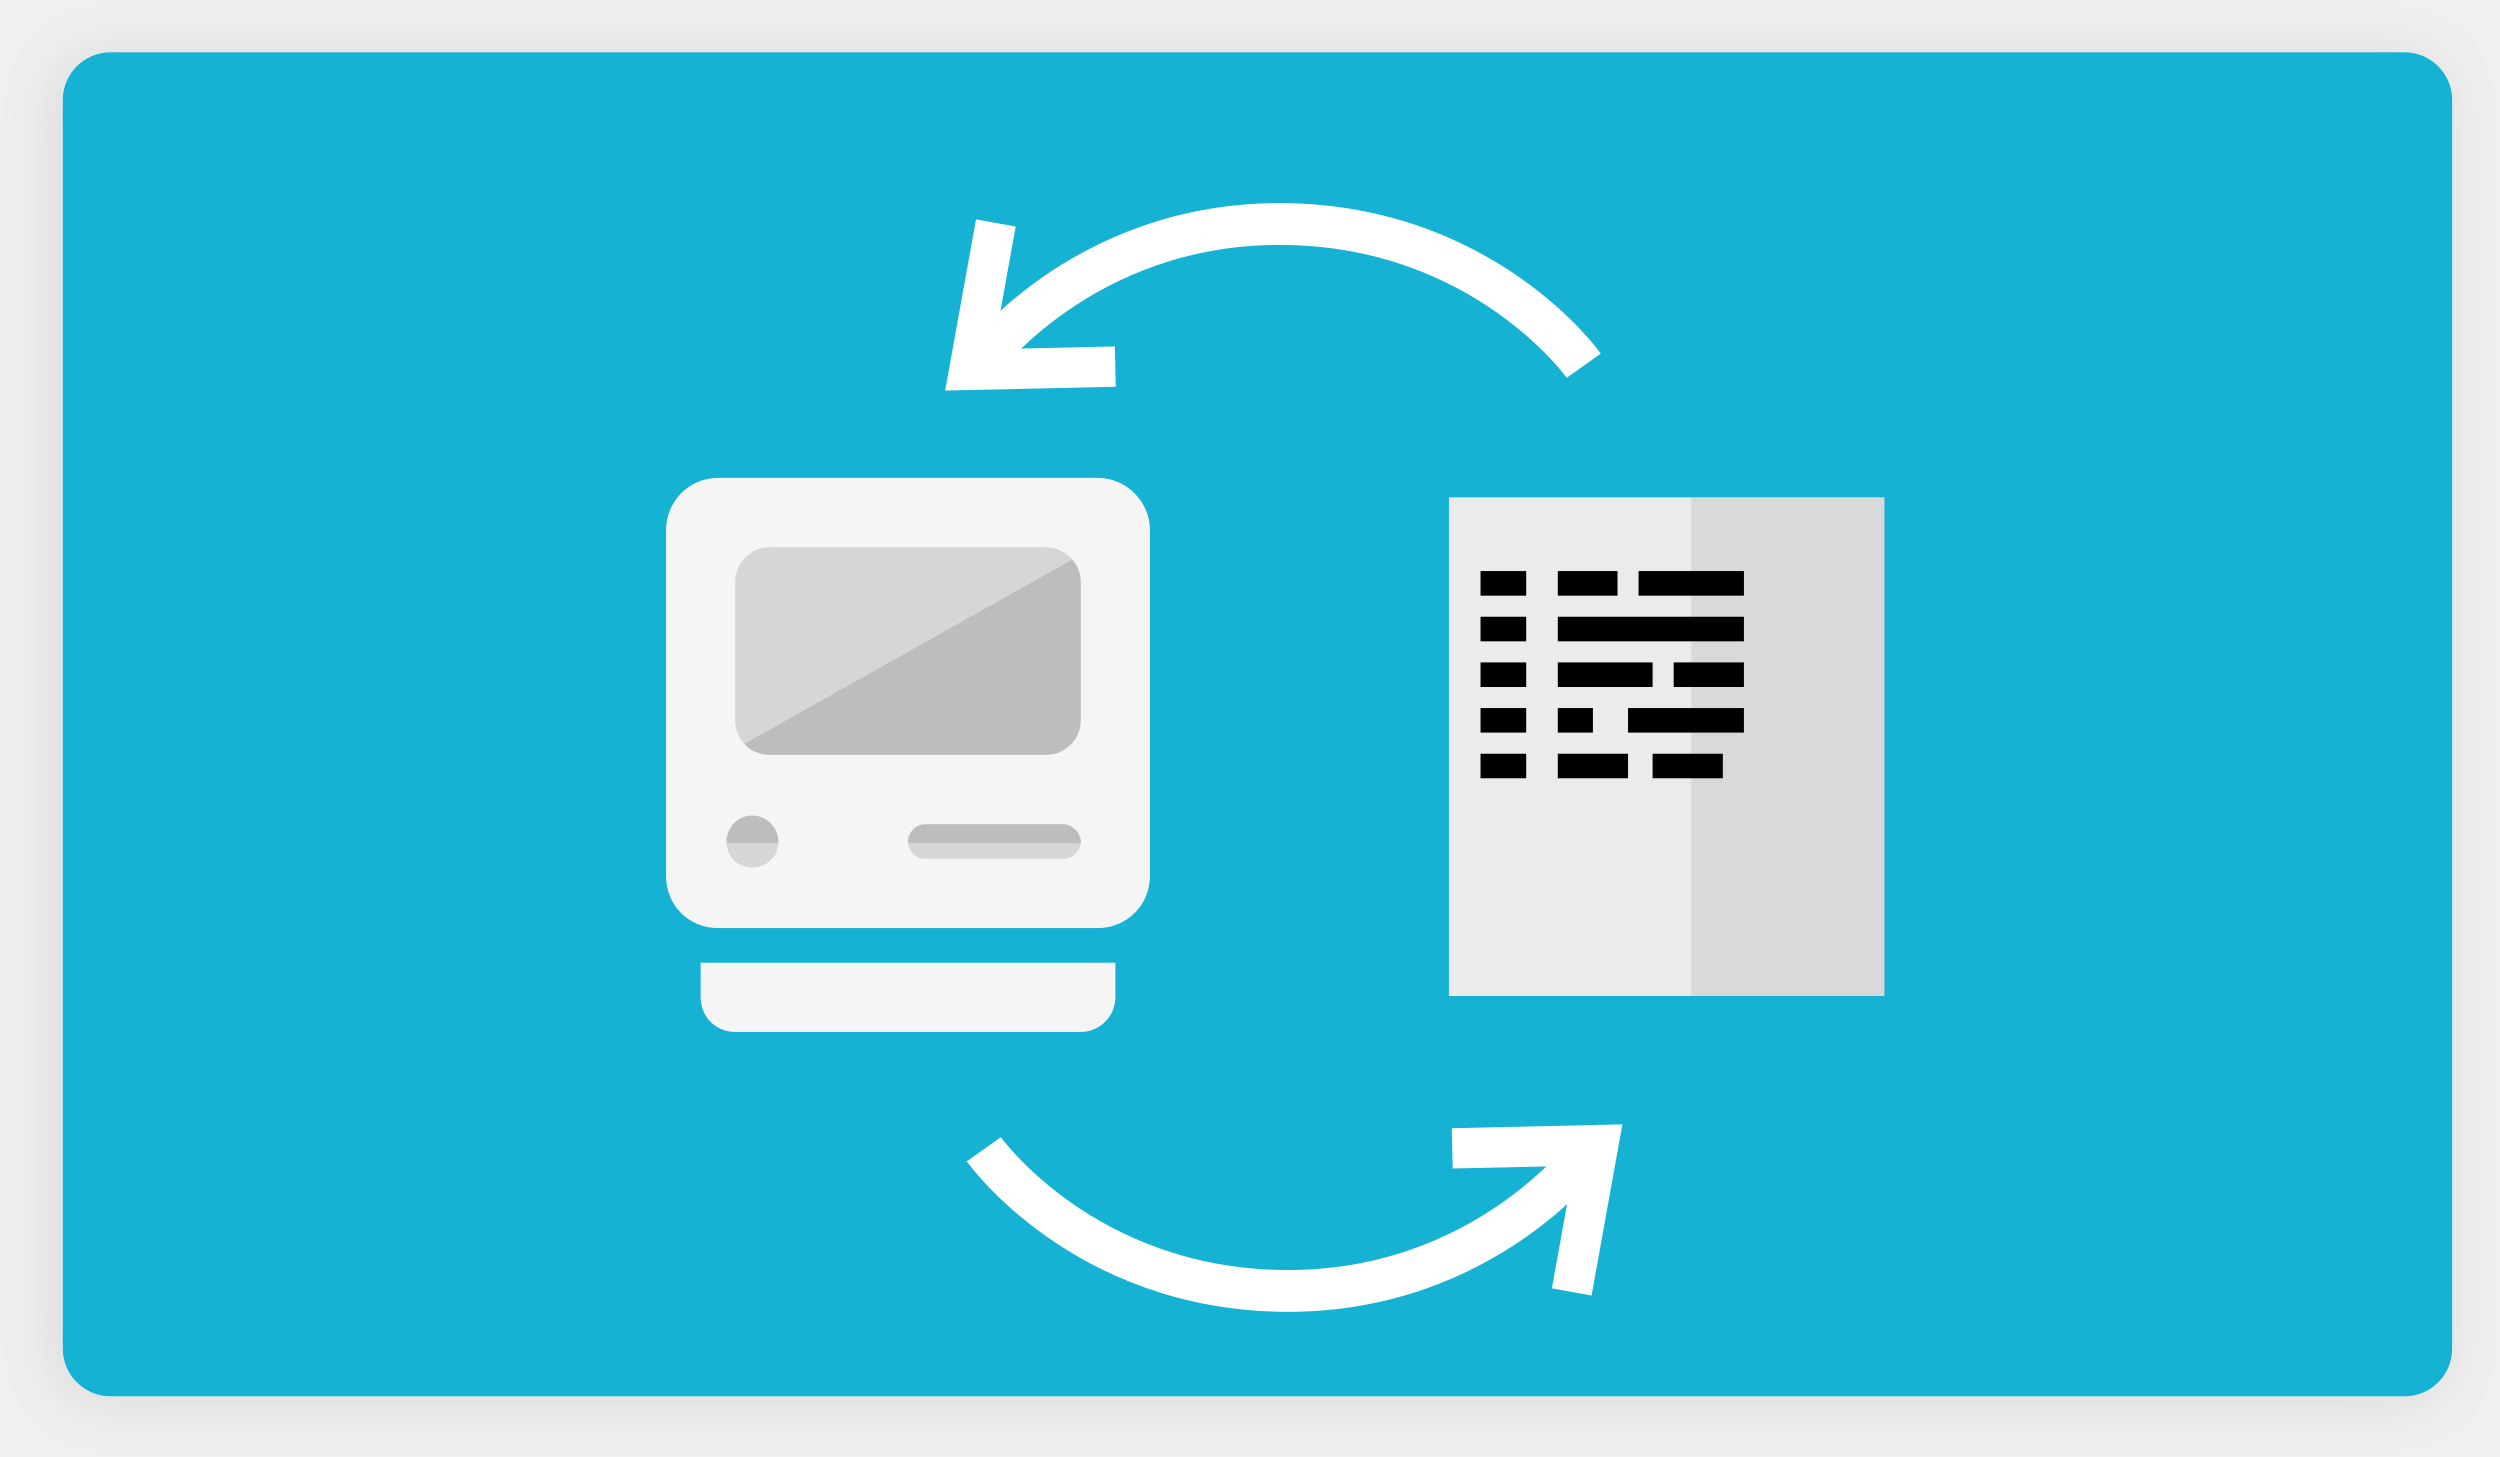
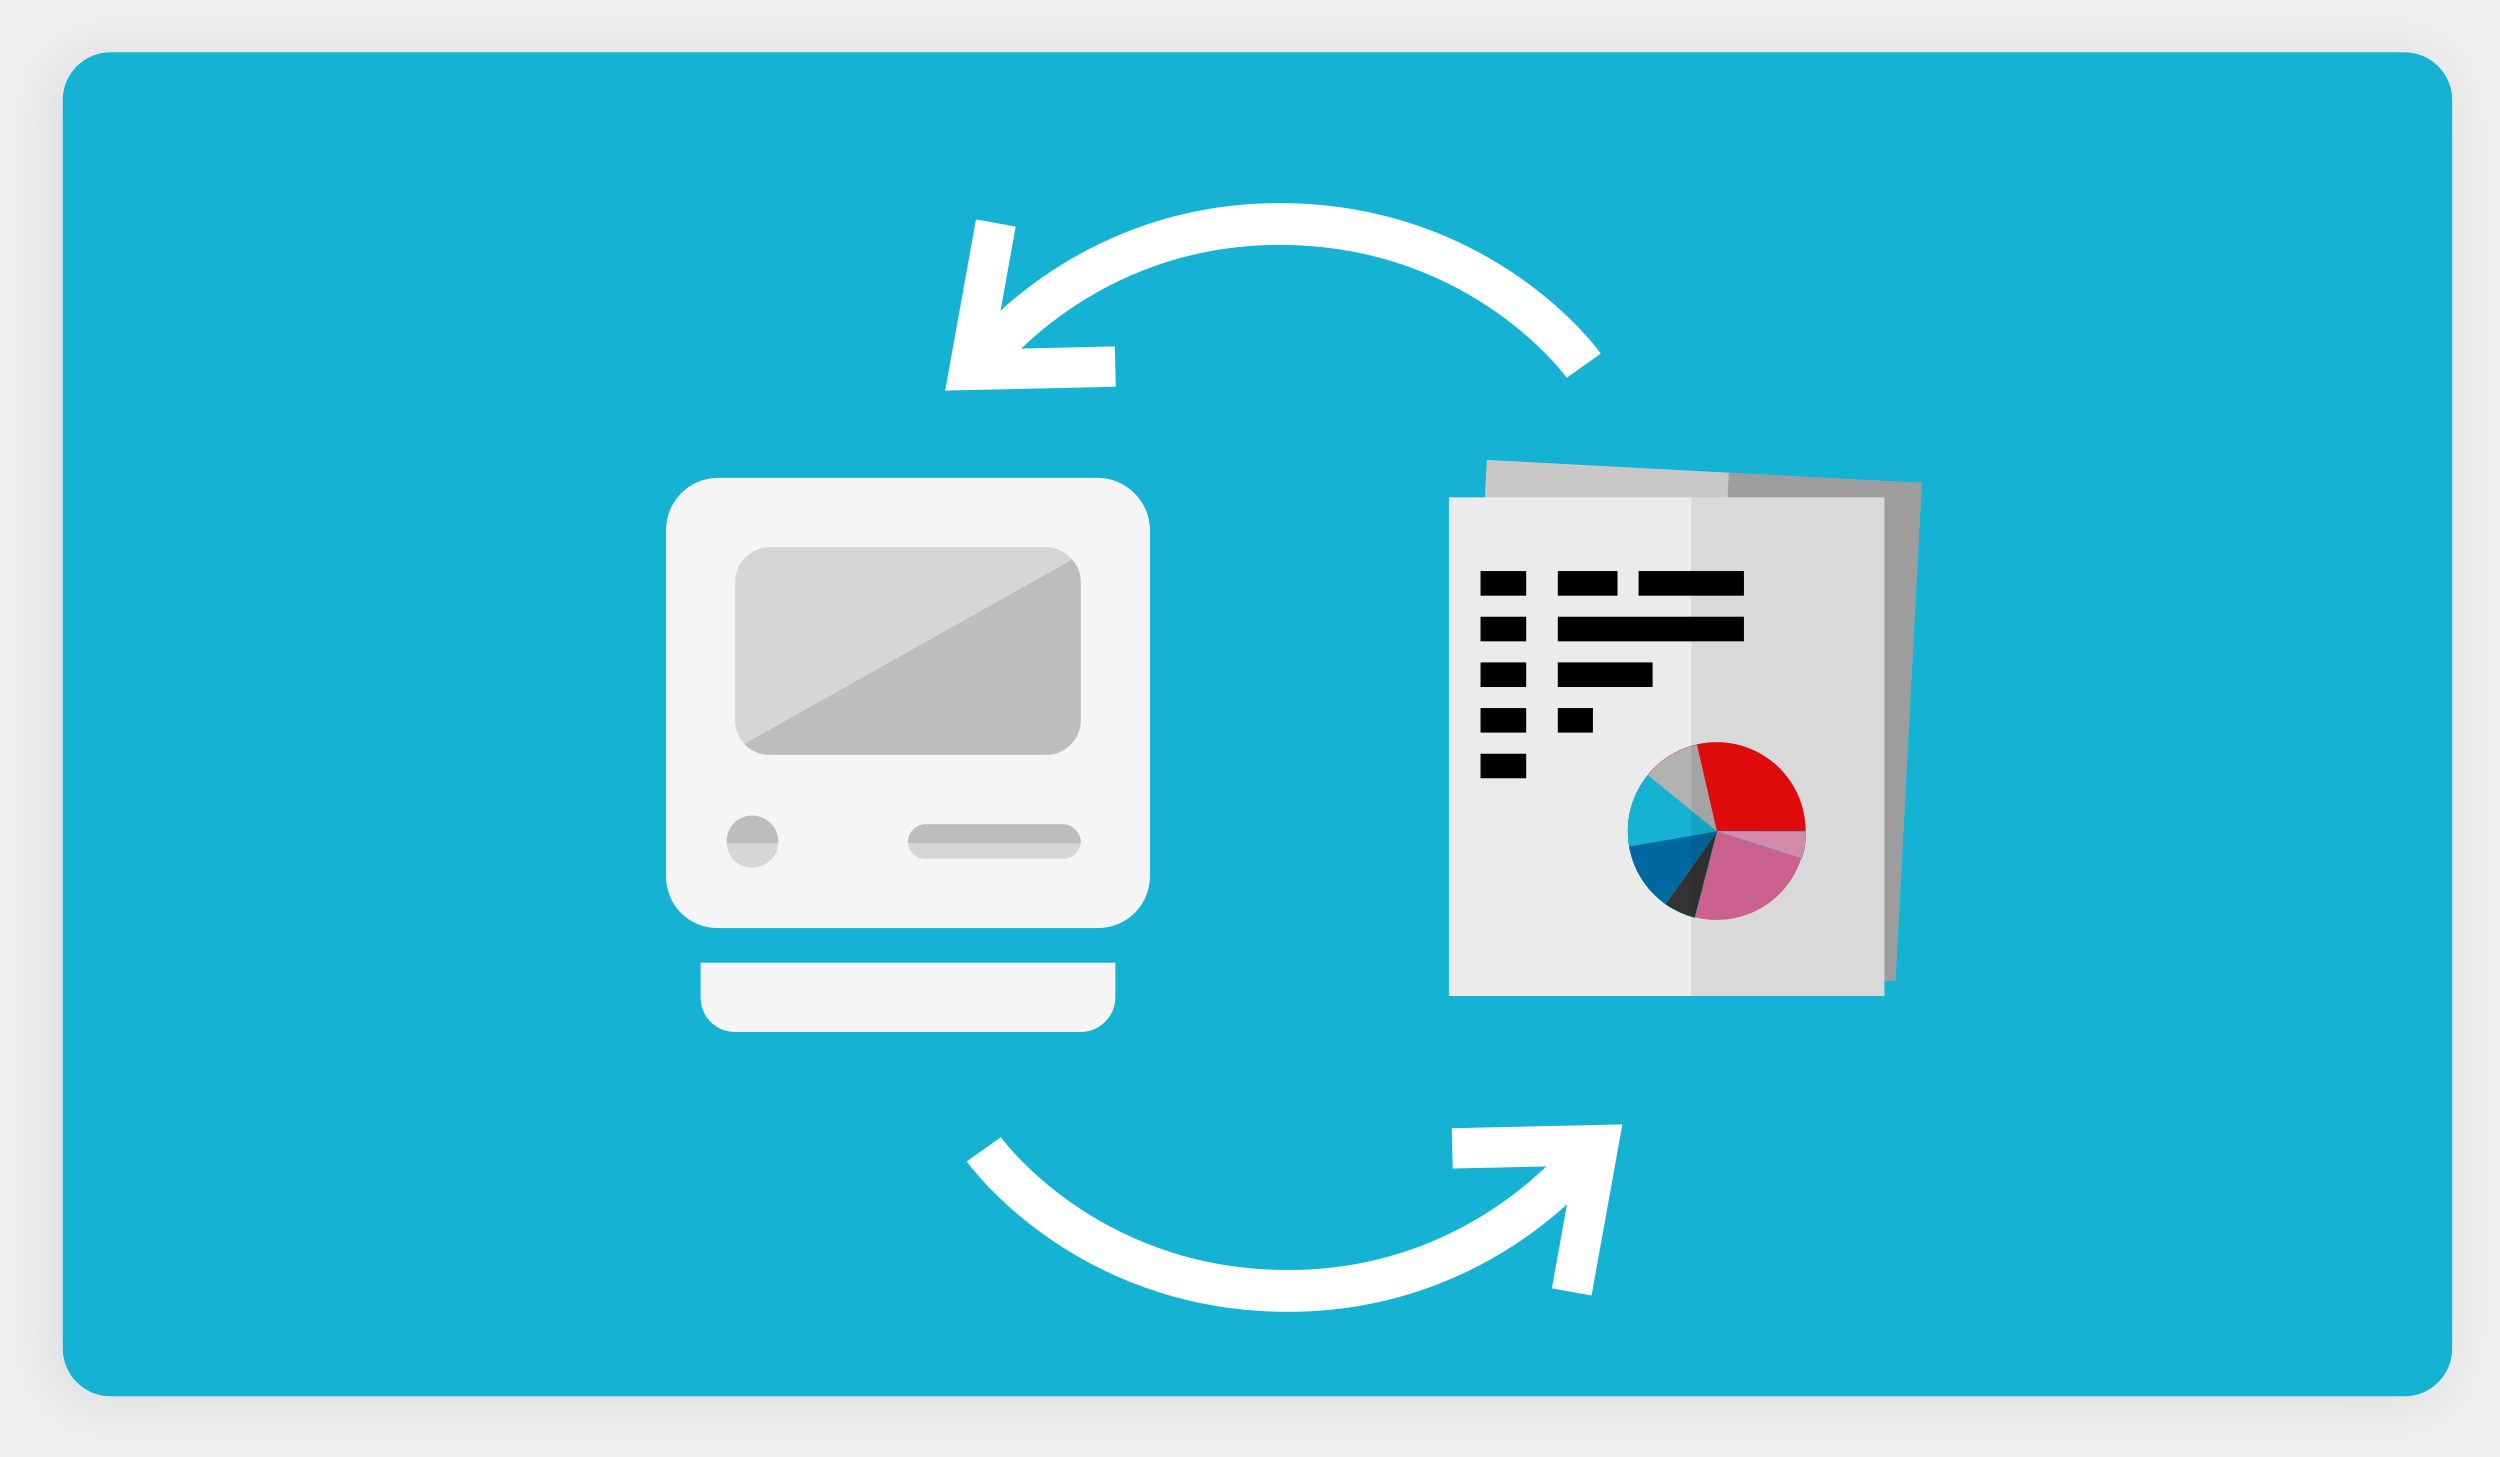
- <svg xmlns="http://www.w3.org/2000/svg" width="1674" height="975" viewBox="0 0 1674 975" fill="none">
-   <g filter="url(#filter0_d_813_7096)">
-     <g clip-path="url(#clip0_813_7096)">
-       <rect x="42" y="35" width="1600" height="900" rx="32" fill="#16B2D4" />
-       <rect x="970.203" y="333.016" width="291.594" height="333.922" fill="#EBEBEB" />
-       <rect x="1132.46" y="333.016" width="129.336" height="333.922" fill="black" fill-opacity="0.08" />
-       <rect x="991.367" y="382.398" width="30.57" height="16.461" fill="black" />
-       <rect x="1097.19" y="382.398" width="70.547" height="16.461" fill="black" />
-       <rect x="1043.1" y="382.398" width="39.977" height="16.461" fill="black" />
-       <rect x="991.367" y="412.969" width="30.57" height="16.461" fill="black" />
-       <rect x="1043.1" y="412.969" width="124.633" height="16.461" fill="black" />
-       <rect x="991.367" y="443.539" width="30.57" height="16.461" fill="black" />
-       <rect x="1043.1" y="443.539" width="63.492" height="16.461" fill="black" />
-       <rect x="1120.7" y="443.539" width="47.031" height="16.461" fill="black" />
-       <rect x="991.367" y="474.109" width="30.57" height="16.461" fill="black" />
-       <rect x="1043.1" y="474.109" width="23.516" height="16.461" fill="black" />
-       <rect x="1090.13" y="474.109" width="77.602" height="16.461" fill="black" />
-       <rect x="991.367" y="504.68" width="30.57" height="16.461" fill="black" />
-       <rect x="1043.1" y="504.68" width="47.031" height="16.461" fill="black" />
-       <rect x="1106.59" y="504.68" width="47.031" height="16.461" fill="black" />
-       <path d="M1060.5 244.863C1060.5 244.863 993.964 151.07 859 150C724.036 148.929 654.574 244.863 654.574 244.863" stroke="white" stroke-width="28" />
-       <path d="M666.82 149.318L649.102 247.658L746.814 245.459" stroke="white" stroke-width="27" />
-       <path d="M658.74 769.536C658.74 769.536 725.277 863.329 860.24 864.4C995.204 865.471 1064.67 769.536 1064.67 769.536" stroke="white" stroke-width="28" />
-       <path d="M1052.42 865.083L1070.14 766.742L972.426 768.941" stroke="white" stroke-width="27" />
-       <rect x="476.592" y="364.465" width="266.987" height="250.112" fill="#D6D6D6" />
-       <g style="mix-blend-mode:overlay">
-         <path d="M476.592 515.044C476.592 512.153 478.152 509.487 480.672 508.07L731.66 366.996C736.992 363.998 743.579 367.852 743.579 373.97V556.554C743.579 560.973 739.998 564.554 735.579 564.554H484.592C480.174 564.554 476.592 560.973 476.592 556.554V515.044Z" fill="#333333" />
-       </g>
-       <path d="M446 354.781C446 335.941 461.188 320 480.714 320H735.286C754.089 320 770 335.941 770 354.781V586.656C770 606.221 754.089 621.438 735.286 621.438H480.714C461.188 621.438 446 606.221 446 586.656V354.781ZM469.143 667.812V644.625H746.857V667.812C746.857 680.855 736.009 691 723.714 691H492.286C479.268 691 469.143 680.855 469.143 667.812ZM515.429 366.375C502.411 366.375 492.286 377.244 492.286 389.562V482.312C492.286 495.355 502.411 505.5 515.429 505.5H700.571C712.866 505.5 723.714 495.355 723.714 482.312V389.562C723.714 377.244 712.866 366.375 700.571 366.375H515.429ZM503.857 580.859C513.259 580.859 521.214 573.613 521.214 563.469C521.214 554.049 513.259 546.078 503.857 546.078C493.732 546.078 486.5 554.049 486.5 563.469C486.5 573.613 493.732 580.859 503.857 580.859ZM608 563.469C608 569.99 613.062 575.062 619.571 575.062H712.143C717.929 575.062 723.714 569.99 723.714 563.469C723.714 557.672 717.929 551.875 712.143 551.875H619.571C613.062 551.875 608 557.672 608 563.469Z" fill="#F5F5F5" />
+ <svg xmlns="http://www.w3.org/2000/svg" width="1674" height="975" fill="none">
+   <g filter="url(#a)">
+     <g clip-path="url(#b)">
+       <rect width="1600" height="900" x="42" y="35" fill="#16B2D4" rx="32" />
+       <path fill="#EBEBEB" d="m995.638 308 291.187 15.402-17.638 333.456L978 641.456z" />
+       <path fill="#000" fill-opacity=".15" d="m995.638 308 291.187 15.402-17.638 333.456L978 641.456z" />
+       <path fill="#000" fill-opacity=".08" d="m1157.67 316.57 129.155 6.832-17.637 333.455-129.156-6.831z" />
+       <path fill="#000" fill-opacity=".15" d="m1157.67 316.57 129.155 6.832-17.637 333.455-129.156-6.831z" />
+       <path fill="#EBEBEB" d="M970.203 333.016h291.594v333.922H970.203z" />
+       <path fill="#000" d="M991.367 382.398h30.57v16.461h-30.57zM1097.19 382.398h70.547v16.461h-70.547zM1043.1 382.398h39.977v16.461H1043.1zM991.367 412.969h30.57v16.461h-30.57zM1043.1 412.969h124.633v16.461H1043.1zM991.367 443.539h30.57V460h-30.57zM1043.1 443.539h63.492V460H1043.1zM991.367 474.109h30.57v16.461h-30.57zM1043.1 474.109h23.516v16.461H1043.1zM991.367 504.68h30.57v16.461h-30.57z" />
+       <circle cx="1149.5" cy="556.499" r="59.5" fill="#DB699B" />
+       <path fill="#F20B0B" d="M1209 556.499a59.54 59.54 0 0 0-10.84-34.245 59.53 59.53 0 0 0-28.58-21.764 59.5 59.5 0 0 0-35.89-1.351 59.52 59.52 0 0 0-30.14 19.555l45.95 37.805z" />
+       <path fill="#16B2D4" d="M1206.47 574.778a59.6 59.6 0 0 0 2.81-17.982l-59.61-.128z" />
+       <path fill="#16B2D4" d="M1206.47 574.778a59.6 59.6 0 0 0 2.81-17.982l-59.61-.128z" />
+       <path fill="#16B2D4" d="M1206.47 574.778a59.6 59.6 0 0 0 2.81-17.982l-59.61-.128z" />
+       <path fill="#E696B9" d="M1206.47 574.778a59.6 59.6 0 0 0 2.81-17.982l-59.61-.128z" />
+       <path fill="#16B2D4" d="M1103.42 519.056a59.562 59.562 0 0 0-12.48 47.845l58.73-10.233z" />
+       <path fill="#16B2D4" d="M1103.42 519.056a59.562 59.562 0 0 0-12.48 47.845l58.73-10.233z" />
+       <path fill="#16B2D4" d="M1103.42 519.056a59.562 59.562 0 0 0-12.48 47.845l58.73-10.233z" />
+       <path fill="#16B2D4" d="M1103.42 519.056a59.562 59.562 0 0 0-12.48 47.845l58.73-10.233z" />
+       <path fill="#16B2D4" d="M1090.93 566.839a59.5 59.5 0 0 0 9.51 23.444 59.6 59.6 0 0 0 18.37 17.391l30.86-51.006z" />
+       <path fill="#16B2D4" d="M1090.93 566.839a59.5 59.5 0 0 0 9.51 23.444 59.6 59.6 0 0 0 18.37 17.391l30.86-51.006z" />
+       <path fill="#16B2D4" d="M1090.93 566.839a59.5 59.5 0 0 0 9.51 23.444 59.6 59.6 0 0 0 18.37 17.391l30.86-51.006z" />
+       <path fill="#0068A1" d="M1090.93 566.839a59.5 59.5 0 0 0 9.51 23.444 59.6 59.6 0 0 0 18.37 17.391l30.86-51.006z" />
+       <path fill="#16B2D4" d="M1115.25 605.346a59.6 59.6 0 0 0 19.48 9.035l14.94-57.712z" />
+       <path fill="#16B2D4" d="M1115.25 605.346a59.6 59.6 0 0 0 19.48 9.035l14.94-57.712z" />
+       <path fill="#16B2D4" d="M1115.25 605.346a59.6 59.6 0 0 0 19.48 9.035l14.94-57.712z" />
+       <path fill="#333" d="M1115.25 605.346a59.6 59.6 0 0 0 19.48 9.035l14.94-57.712z" />
+       <path fill="#B2B2B2" d="M1136.28 498.577a59.64 59.64 0 0 0-32.86 20.472l46.25 37.62z" />
+       <path fill="#000" fill-opacity=".08" d="M1132.46 333.016h129.336v333.922H1132.46z" />
+       <path stroke="#fff" stroke-width="28" d="M1060.5 244.863S993.964 151.07 859 150c-134.964-1.071-204.426 94.863-204.426 94.863" />
+       <path stroke="#fff" stroke-width="27" d="m666.82 149.318-17.718 98.34 97.712-2.199" />
+       <path stroke="#fff" stroke-width="28" d="M658.74 769.536s66.537 93.793 201.5 94.864c134.964 1.071 204.43-94.864 204.43-94.864" />
+       <path stroke="#fff" stroke-width="27" d="m1052.42 865.083 17.72-98.341-97.714 2.199" />
+       <path fill="#D6D6D6" d="M476.592 364.465h266.987v250.112H476.592z" />
+       <path fill="#333" d="M476.592 515.044a8 8 0 0 1 4.08-6.974L731.66 366.996c5.332-2.998 11.919.856 11.919 6.974v182.584a8 8 0 0 1-8 8H484.592a8 8 0 0 1-8-8z" style="mix-blend-mode:overlay" />
+       <path fill="#F5F5F5" d="M446 354.781c0-18.84 15.188-34.781 34.714-34.781h254.572C754.089 320 770 335.941 770 354.781v231.875c0 19.565-15.911 34.782-34.714 34.782H480.714c-19.526 0-34.714-15.217-34.714-34.782zm23.143 313.031v-23.187h277.714v23.187c0 13.043-10.848 23.188-23.143 23.188H492.286c-13.018 0-23.143-10.145-23.143-23.188m46.286-301.437c-13.018 0-23.143 10.869-23.143 23.187v92.75c0 13.043 10.125 23.188 23.143 23.188h185.142c12.295 0 23.143-10.145 23.143-23.188v-92.75c0-12.318-10.848-23.187-23.143-23.187zm-11.572 214.484c9.402 0 17.357-7.246 17.357-17.39 0-9.42-7.955-17.391-17.357-17.391-10.125 0-17.357 7.971-17.357 17.391 0 10.144 7.232 17.39 17.357 17.39M608 563.469c0 6.521 5.062 11.593 11.571 11.593h92.572c5.786 0 11.571-5.072 11.571-11.593 0-5.797-5.785-11.594-11.571-11.594h-92.572c-6.509 0-11.571 5.797-11.571 11.594" />
    </g>
  </g>
  <defs>
-     <filter id="filter0_d_813_7096" x="0.333" y="0.753" width="1673.44" height="973.44" filterUnits="userSpaceOnUse" color-interpolation-filters="sRGB">
+     <clipPath id="b">
+       <rect width="1600" height="900" x="42" y="35" fill="#fff" rx="32" />
+     </clipPath>
+     <filter id="a" width="1673.44" height="973.44" x=".333" y=".753" color-interpolation-filters="sRGB" filterUnits="userSpaceOnUse">
      <feFlood flood-opacity="0" result="BackgroundImageFix" />
-       <feColorMatrix in="SourceAlpha" type="matrix" values="0 0 0 0 0 0 0 0 0 0 0 0 0 0 0 0 0 0 127 0" result="hardAlpha" />
+       <feColorMatrix in="SourceAlpha" result="hardAlpha" values="0 0 0 0 0 0 0 0 0 0 0 0 0 0 0 0 0 0 127 0" />
      <feOffset dx="-4.947" dy="2.473" />
      <feGaussianBlur stdDeviation="18.36" />
      <feComposite in2="hardAlpha" operator="out" />
-       <feColorMatrix type="matrix" values="0 0 0 0 0 0 0 0 0 0 0 0 0 0 0 0 0 0 0.1 0" />
-       <feBlend mode="normal" in2="BackgroundImageFix" result="effect1_dropShadow_813_7096" />
-       <feBlend mode="normal" in="SourceGraphic" in2="effect1_dropShadow_813_7096" result="shape" />
+       <feColorMatrix values="0 0 0 0 0 0 0 0 0 0 0 0 0 0 0 0 0 0 0.1 0" />
+       <feBlend in2="BackgroundImageFix" result="effect1_dropShadow_813_7096" />
+       <feBlend in="SourceGraphic" in2="effect1_dropShadow_813_7096" result="shape" />
    </filter>
-     <clipPath id="clip0_813_7096">
-       <rect x="42" y="35" width="1600" height="900" rx="32" fill="white" />
-     </clipPath>
  </defs>
</svg>
